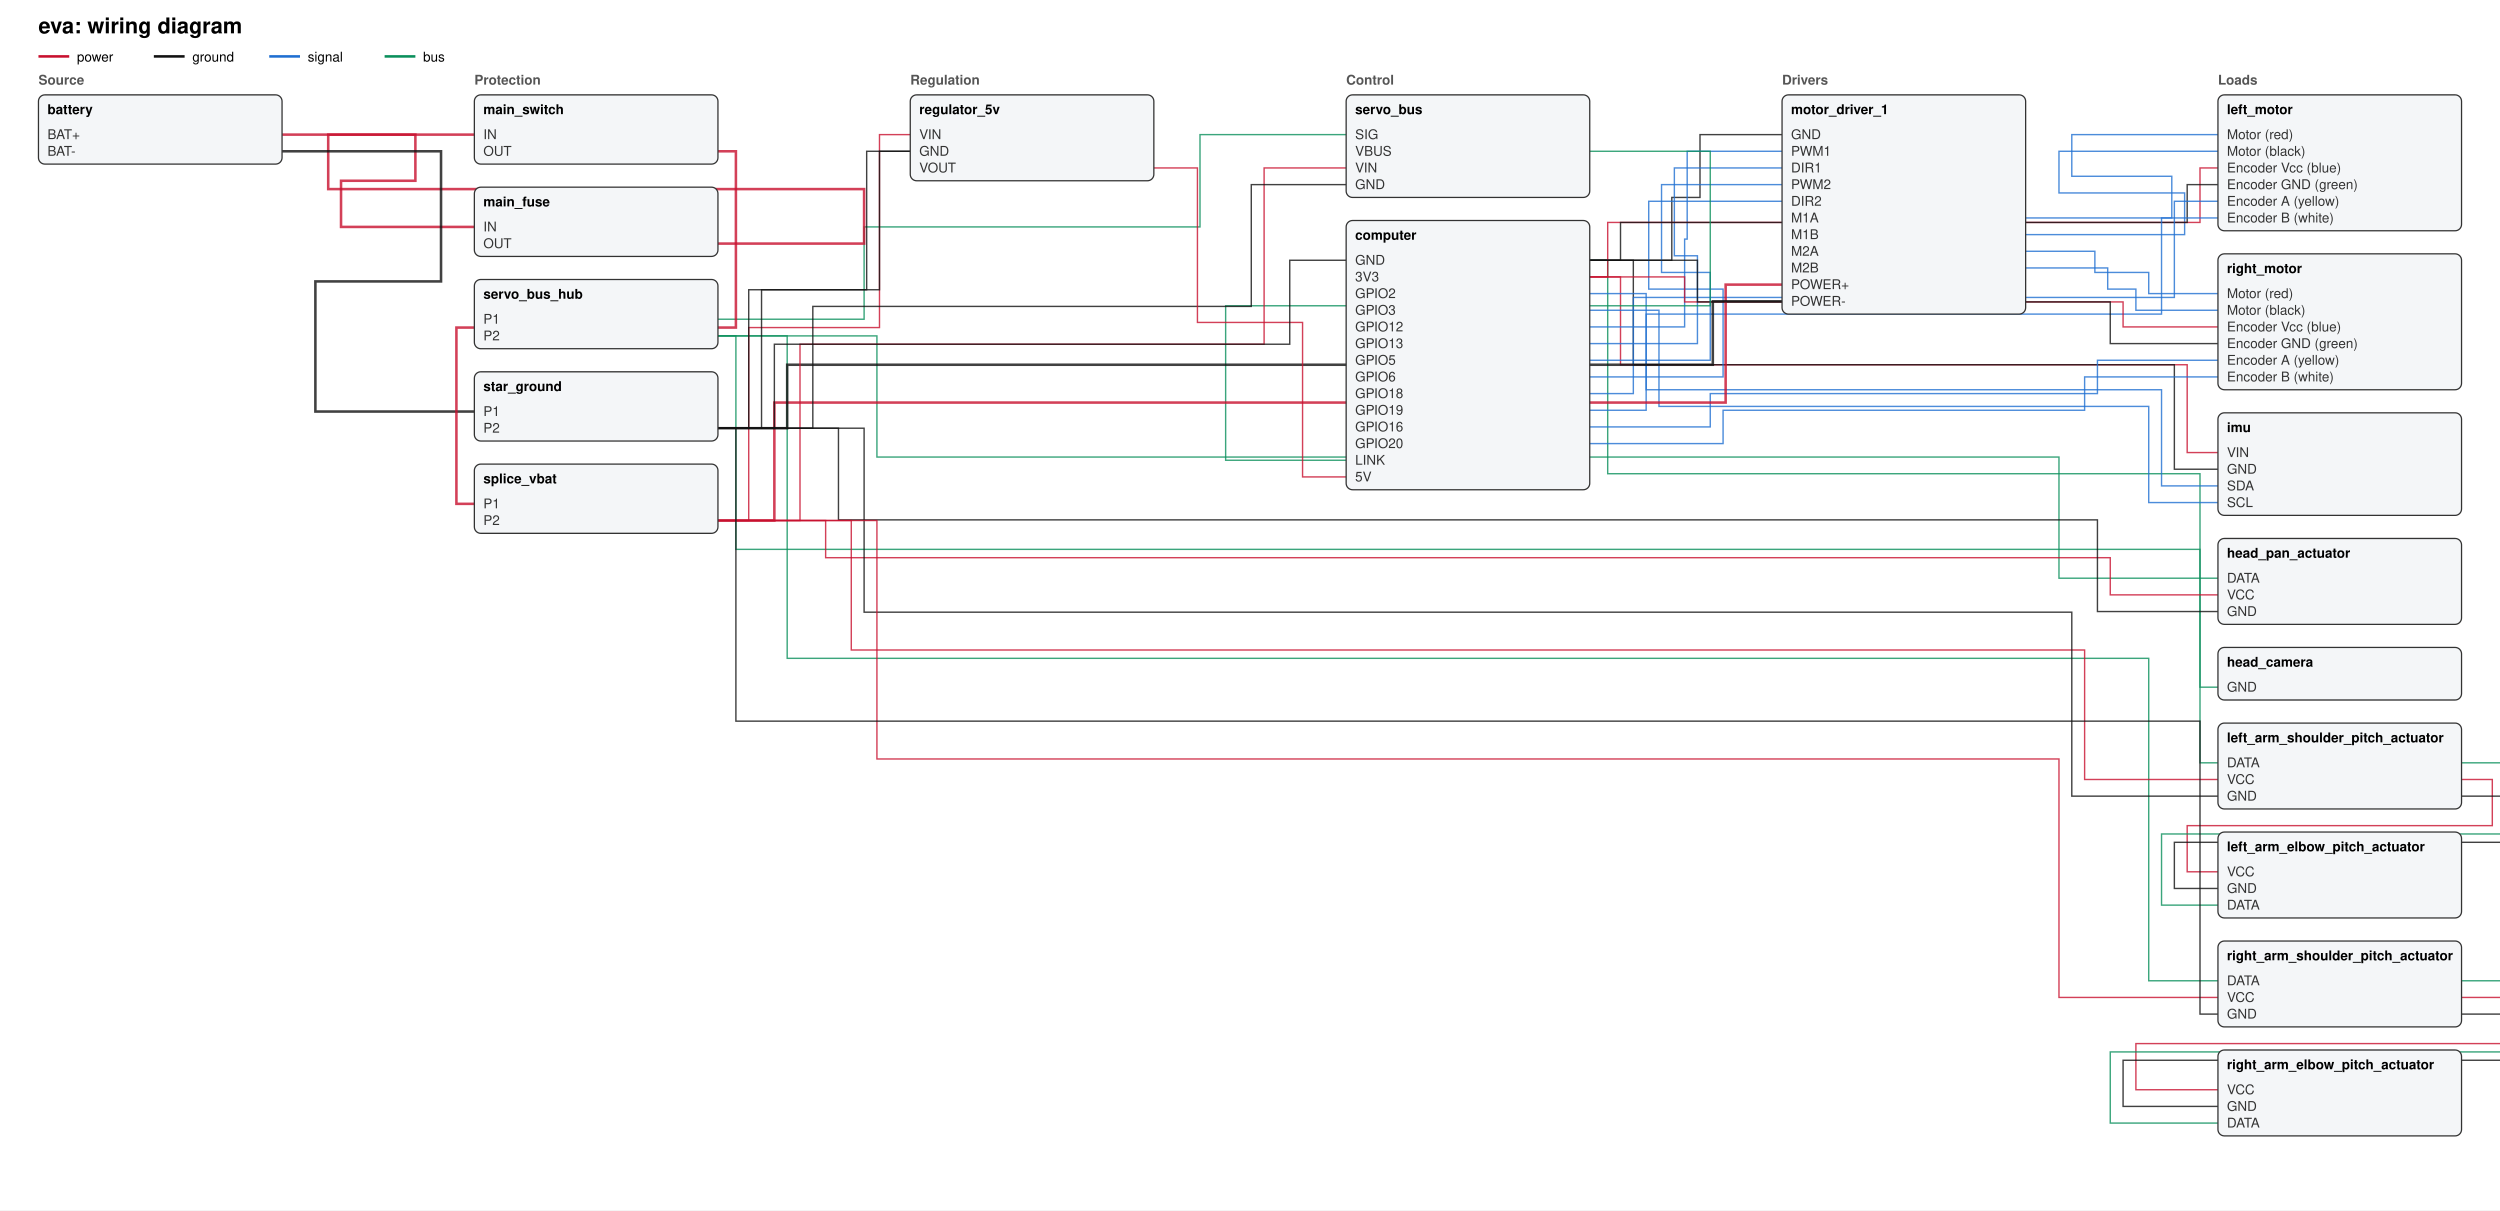
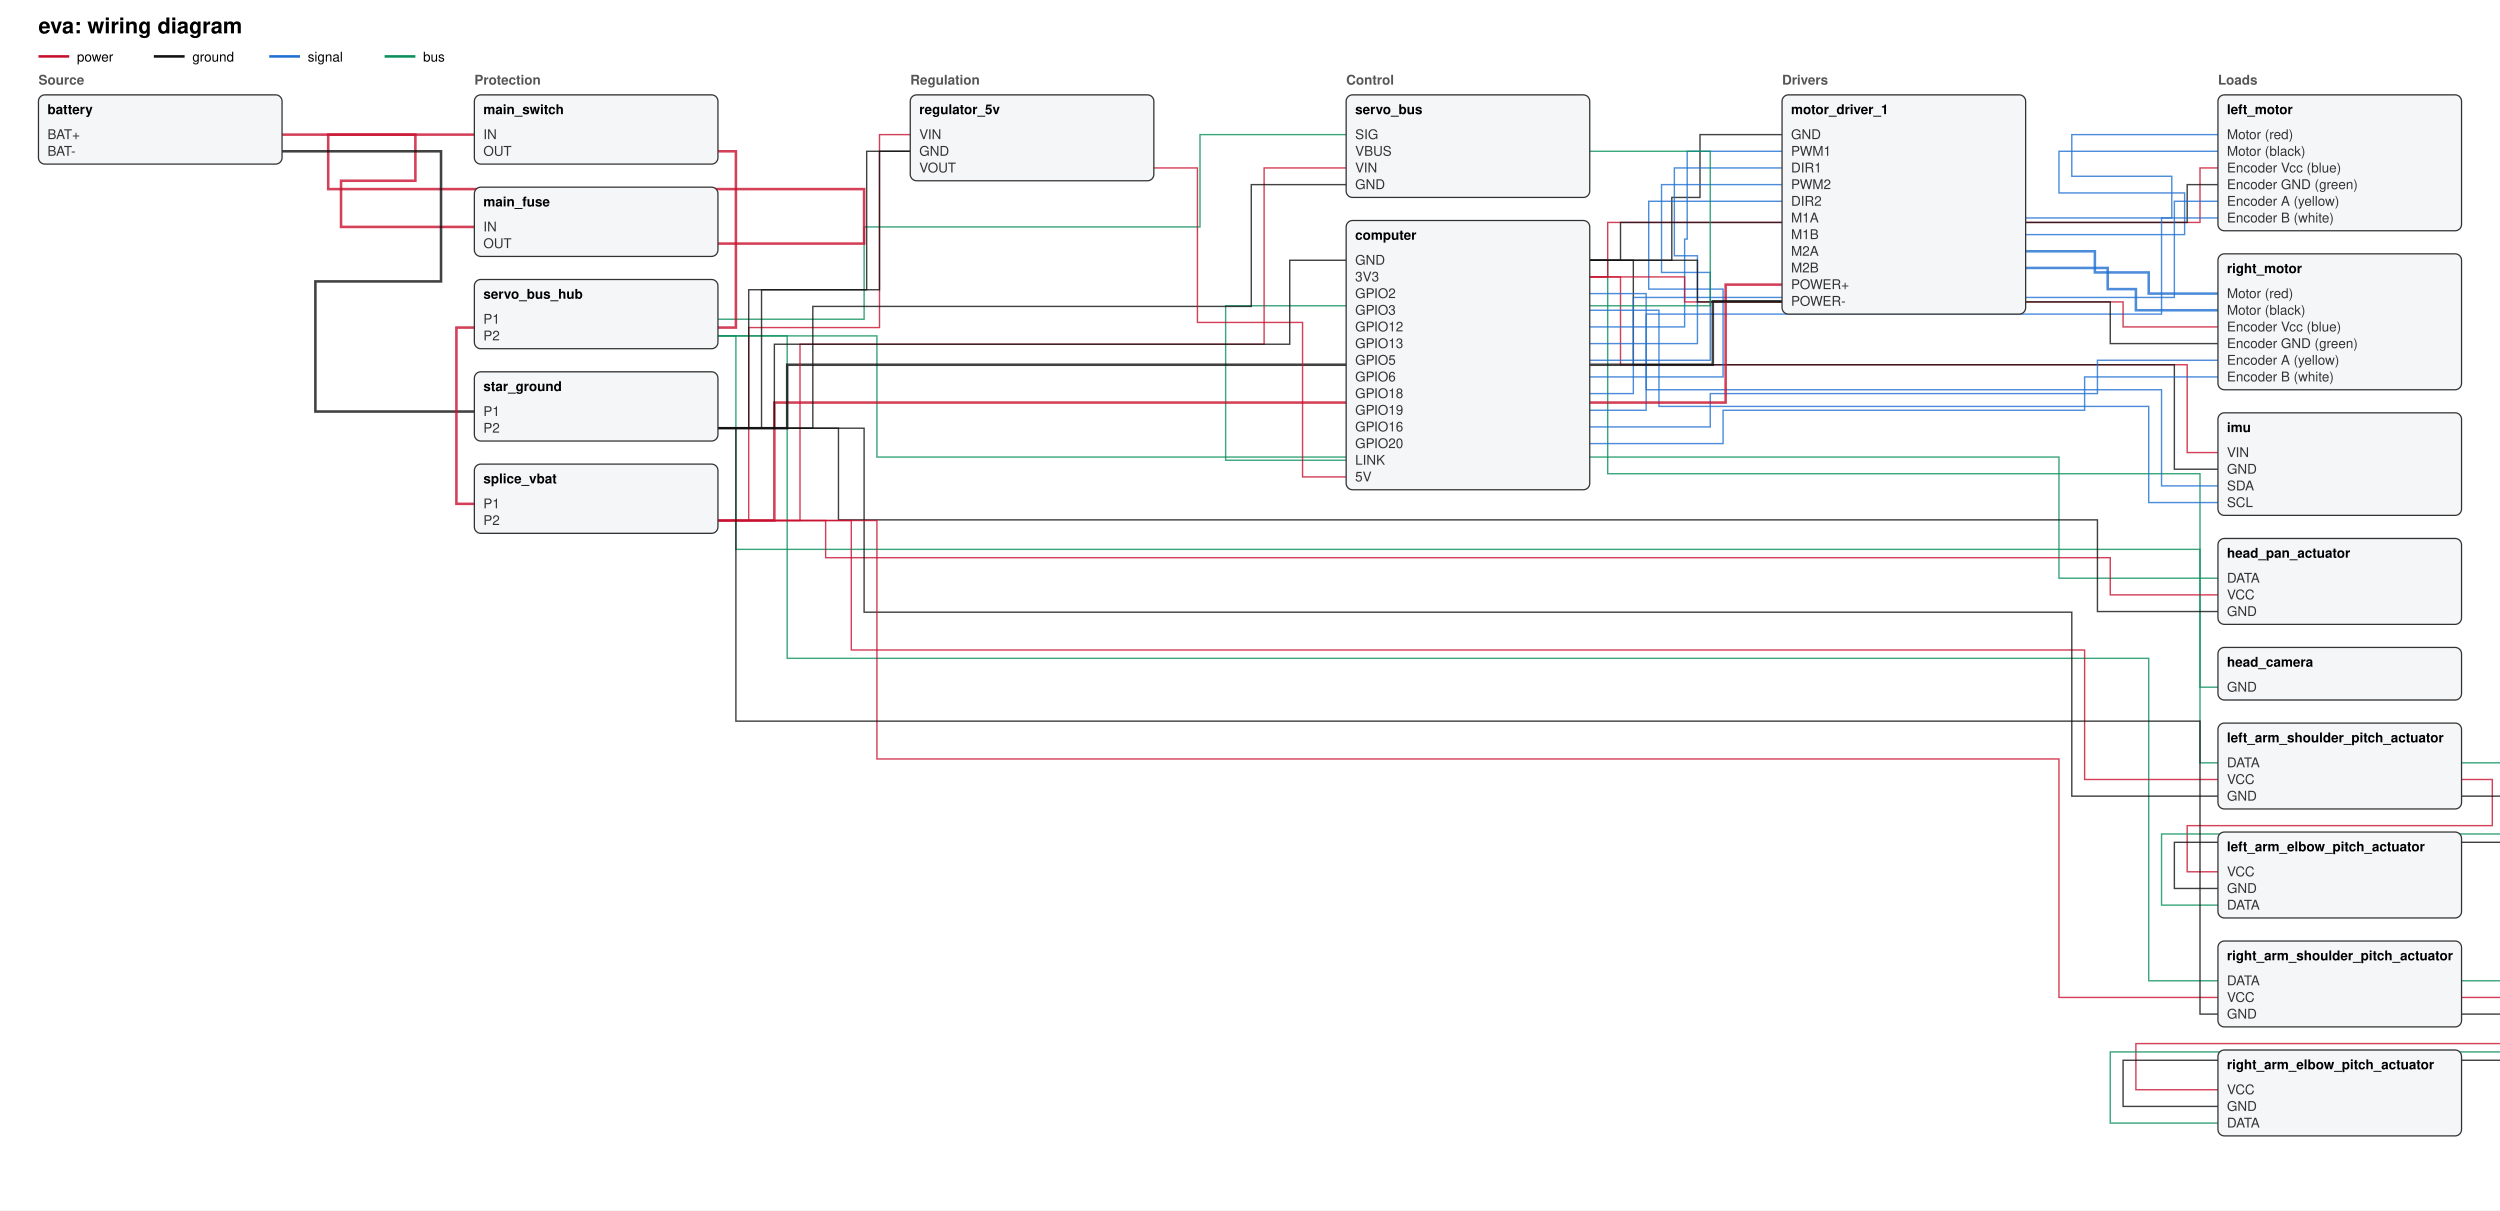
<svg xmlns="http://www.w3.org/2000/svg" viewBox="0 0 1950 944" width="1950" height="944" font-family="Helvetica, Arial, sans-serif" font-size="10.5">
  <rect width="100%" height="100%" fill="#ffffff" />
  <text x="30" y="26" font-size="17" font-weight="700">eva: wiring diagram</text>
  <line x1="30" y1="44" x2="54" y2="44" stroke="#c8102e" stroke-width="2" />
  <text x="60" y="48">power</text>
  <line x1="120" y1="44" x2="144" y2="44" stroke="#111111" stroke-width="2" />
  <text x="150" y="48">ground</text>
  <line x1="210" y1="44" x2="234" y2="44" stroke="#1f6fd1" stroke-width="2" />
  <text x="240" y="48">signal</text>
  <line x1="300" y1="44" x2="324" y2="44" stroke="#0a8f5b" stroke-width="2" />
  <text x="330" y="48">bus</text>
  <text x="30" y="66" font-weight="700" fill="#555">Source</text>
  <text x="370" y="66" font-weight="700" fill="#555">Protection</text>
  <text x="710" y="66" font-weight="700" fill="#555">Regulation</text>
  <text x="1050" y="66" font-weight="700" fill="#555">Control</text>
  <text x="1390" y="66" font-weight="700" fill="#555">Drivers</text>
  <text x="1730" y="66" font-weight="700" fill="#555">Loads</text>
  <path d="M1730 536 H1716 V369.5 H1254 V203 H1240" fill="none" stroke="#0a8f5b" stroke-width="1.1" opacity="0.8" />
  <path d="M1240 216 H1264 V284.5 H1706 V353 H1730" fill="none" stroke="#c8102e" stroke-width="1.1" opacity="0.8" />
  <path d="M1240 203 H1274 V284.5 H1696 V366 H1730" fill="none" stroke="#111111" stroke-width="1.1" opacity="0.8" />
  <path d="M1240 229 H1284 V304 H1686 V379 H1730" fill="none" stroke="#1f6fd1" stroke-width="1.1" opacity="0.8" />
  <path d="M1240 242 H1294 V317 H1676 V392 H1730" fill="none" stroke="#1f6fd1" stroke-width="1.1" opacity="0.8" />
  <path d="M1390 105 H1326 V154 H1304 V203 H1240" fill="none" stroke="#111111" stroke-width="1.1" opacity="0.8" />
  <path d="M1240 255 H1314 V186.5 H1316 V118 H1390" fill="none" stroke="#1f6fd1" stroke-width="1.1" opacity="0.8" />
  <path d="M1240 268 H1324 V199.5 H1306 V131 H1390" fill="none" stroke="#1f6fd1" stroke-width="1.1" opacity="0.8" />
  <path d="M1240 281 H1334 V212.5 H1296 V144 H1390" fill="none" stroke="#1f6fd1" stroke-width="1.1" opacity="0.8" />
  <path d="M1240 294 H1344 V225.5 H1286 V157 H1390" fill="none" stroke="#1f6fd1" stroke-width="1.1" opacity="0.8" />
  <path d="M1580 170 H1694 V137.5 H1616 V105 H1730" fill="none" stroke="#1f6fd1" stroke-width="1.1" opacity="0.8" />
  <path d="M1580 183 H1704 V150.5 H1606 V118 H1730" fill="none" stroke="#1f6fd1" stroke-width="1.1" opacity="0.8" />
  <path d="M1240 216 H1254 V173.5 H1716 V131 H1730" fill="none" stroke="#c8102e" stroke-width="1.1" opacity="0.8" />
  <path d="M1240 203 H1264 V173.5 H1706 V144 H1730" fill="none" stroke="#111111" stroke-width="1.1" opacity="0.8" />
  <path d="M1240 307 H1274 V232 H1696 V157 H1730" fill="none" stroke="#1f6fd1" stroke-width="1.1" opacity="0.8" />
  <path d="M1240 320 H1284 V245 H1686 V170 H1730" fill="none" stroke="#1f6fd1" stroke-width="1.1" opacity="0.8" />
-   <path d="M1580 196 H1634 V212.5 H1676 V229 H1730" fill="none" stroke="#1f6fd1" stroke-width="1.1" opacity="0.8" />
-   <path d="M1580 209 H1644 V225.5 H1666 V242 H1730" fill="none" stroke="#1f6fd1" stroke-width="1.1" opacity="0.8" />
+   <path d="M1580 196 H1634 V212.5 H1676 V229 H1730" fill="none" stroke="#1f6fd1" stroke-width="2" opacity="0.8" />
+   <path d="M1580 209 H1644 V225.5 H1666 V242 H1730" fill="none" stroke="#1f6fd1" stroke-width="2" opacity="0.8" />
  <path d="M1240 216 H1314 V235.5 H1656 V255 H1730" fill="none" stroke="#c8102e" stroke-width="1.1" opacity="0.8" />
  <path d="M1240 203 H1324 V235.5 H1646 V268 H1730" fill="none" stroke="#111111" stroke-width="1.1" opacity="0.8" />
  <path d="M1240 333 H1334 V307 H1636 V281 H1730" fill="none" stroke="#1f6fd1" stroke-width="1.1" opacity="0.8" />
  <path d="M1240 346 H1344 V320 H1626 V294 H1730" fill="none" stroke="#1f6fd1" stroke-width="1.1" opacity="0.8" />
  <path d="M1050 105 H936 V177 H674 V249 H560" fill="none" stroke="#0a8f5b" stroke-width="1.1" opacity="0.8" />
  <path d="M560 262 H684 V356.5 H1606 V451 H1730" fill="none" stroke="#0a8f5b" stroke-width="1.1" opacity="0.8" />
  <path d="M560 262 H574 V428.5 H1716 V595 H1730" fill="none" stroke="#0a8f5b" stroke-width="1.1" opacity="0.8" />
  <path d="M1920 608 H1944 V644 H1706 V680 H1730" fill="none" stroke="#c8102e" stroke-width="1.1" opacity="0.8" />
  <path d="M1920 621 H1954 V657 H1696 V693 H1730" fill="none" stroke="#111111" stroke-width="1.1" opacity="0.8" />
  <path d="M1920 595 H1964 V650.5 H1686 V706 H1730" fill="none" stroke="#0a8f5b" stroke-width="1.1" opacity="0.8" />
  <path d="M560 262 H614 V513.5 H1676 V765 H1730" fill="none" stroke="#0a8f5b" stroke-width="1.1" opacity="0.8" />
  <path d="M1920 778 H1984 V814 H1666 V850 H1730" fill="none" stroke="#c8102e" stroke-width="1.1" opacity="0.8" />
  <path d="M1920 791 H1994 V827 H1656 V863 H1730" fill="none" stroke="#111111" stroke-width="1.1" opacity="0.8" />
  <path d="M1920 765 H2004 V820.5 H1646 V876 H1730" fill="none" stroke="#0a8f5b" stroke-width="1.1" opacity="0.8" />
  <path d="M1240 118 H1334 V238.5 H956 V359 H1050" fill="none" stroke="#0a8f5b" stroke-width="1.1" opacity="0.8" />
  <path d="M220 105 H324 V141 H266 V177 H370" fill="none" stroke="#c8102e" stroke-width="2" opacity="0.8" />
  <path d="M560 190 H674 V147.5 H256 V105 H370" fill="none" stroke="#c8102e" stroke-width="2" opacity="0.8" />
  <path d="M220 118 H344 V219.5 H246 V321 H370" fill="none" stroke="#111111" stroke-width="2" opacity="0.8" />
  <path d="M560 118 H574 V255.5 H356 V393 H370" fill="none" stroke="#c8102e" stroke-width="2" opacity="0.8" />
  <path d="M560 406 H584 V255.5 H686 V105 H710" fill="none" stroke="#c8102e" stroke-width="1.1" opacity="0.8" />
  <path d="M560 334 H594 V226 H676 V118 H710" fill="none" stroke="#111111" stroke-width="1.1" opacity="0.8" />
  <path d="M560 406 H604 V314 H1346 V222 H1390" fill="none" stroke="#c8102e" stroke-width="2" opacity="0.8" />
  <path d="M560 334 H614 V284.5 H1336 V235 H1390" fill="none" stroke="#111111" stroke-width="2" opacity="0.8" />
  <path d="M560 406 H624 V268.5 H986 V131 H1050" fill="none" stroke="#c8102e" stroke-width="1.1" opacity="0.8" />
  <path d="M560 334 H634 V239 H976 V144 H1050" fill="none" stroke="#111111" stroke-width="1.1" opacity="0.8" />
  <path d="M560 406 H644 V435 H1646 V464 H1730" fill="none" stroke="#c8102e" stroke-width="1.1" opacity="0.8" />
  <path d="M560 334 H654 V405.5 H1636 V477 H1730" fill="none" stroke="#111111" stroke-width="1.1" opacity="0.8" />
  <path d="M560 406 H664 V507 H1626 V608 H1730" fill="none" stroke="#c8102e" stroke-width="1.1" opacity="0.8" />
  <path d="M560 334 H674 V477.5 H1616 V621 H1730" fill="none" stroke="#111111" stroke-width="1.1" opacity="0.8" />
  <path d="M560 406 H684 V592 H1606 V778 H1730" fill="none" stroke="#c8102e" stroke-width="1.1" opacity="0.8" />
  <path d="M560 334 H574 V562.5 H1716 V791 H1730" fill="none" stroke="#111111" stroke-width="1.1" opacity="0.8" />
  <path d="M710 118 H686 V226 H584 V334 H560" fill="none" stroke="#111111" stroke-width="1.1" opacity="0.8" />
  <path d="M900 131 H934 V251.5 H1016 V372 H1050" fill="none" stroke="#c8102e" stroke-width="1.1" opacity="0.8" />
  <path d="M560 334 H604 V268.5 H1006 V203 H1050" fill="none" stroke="#111111" stroke-width="1.1" opacity="0.8" />
  <rect x="1730" y="74" width="190" height="106" rx="5" fill="#f4f6f8" stroke="#333" />
  <text x="1737" y="89" font-weight="700">left_motor</text>
  <text x="1737" y="108.5" fill="#333">Motor (red)</text>
  <text x="1737" y="121.5" fill="#333">Motor (black)</text>
  <text x="1737" y="134.5" fill="#333">Encoder Vcc (blue)</text>
  <text x="1737" y="147.5" fill="#333">Encoder GND (green)</text>
  <text x="1737" y="160.5" fill="#333">Encoder A (yellow)</text>
  <text x="1737" y="173.5" fill="#333">Encoder B (white)</text>
  <rect x="1730" y="198" width="190" height="106" rx="5" fill="#f4f6f8" stroke="#333" />
  <text x="1737" y="213" font-weight="700">right_motor</text>
  <text x="1737" y="232.5" fill="#333">Motor (red)</text>
  <text x="1737" y="245.5" fill="#333">Motor (black)</text>
  <text x="1737" y="258.5" fill="#333">Encoder Vcc (blue)</text>
  <text x="1737" y="271.5" fill="#333">Encoder GND (green)</text>
  <text x="1737" y="284.5" fill="#333">Encoder A (yellow)</text>
  <text x="1737" y="297.5" fill="#333">Encoder B (white)</text>
  <rect x="30" y="74" width="190" height="54" rx="5" fill="#f4f6f8" stroke="#333" />
  <text x="37" y="89" font-weight="700">battery</text>
  <text x="37" y="108.5" fill="#333">BAT+</text>
  <text x="37" y="121.5" fill="#333">BAT-</text>
  <rect x="1050" y="74" width="190" height="80" rx="5" fill="#f4f6f8" stroke="#333" />
  <text x="1057" y="89" font-weight="700">servo_bus</text>
  <text x="1057" y="108.5" fill="#333">SIG</text>
  <text x="1057" y="121.5" fill="#333">VBUS</text>
  <text x="1057" y="134.5" fill="#333">VIN</text>
  <text x="1057" y="147.5" fill="#333">GND</text>
  <rect x="1730" y="322" width="190" height="80" rx="5" fill="#f4f6f8" stroke="#333" />
  <text x="1737" y="337" font-weight="700">imu</text>
  <text x="1737" y="356.5" fill="#333">VIN</text>
  <text x="1737" y="369.5" fill="#333">GND</text>
  <text x="1737" y="382.5" fill="#333">SDA</text>
  <text x="1737" y="395.5" fill="#333">SCL</text>
  <rect x="710" y="74" width="190" height="67" rx="5" fill="#f4f6f8" stroke="#333" />
  <text x="717" y="89" font-weight="700">regulator_5v</text>
  <text x="717" y="108.5" fill="#333">VIN</text>
  <text x="717" y="121.5" fill="#333">GND</text>
  <text x="717" y="134.5" fill="#333">VOUT</text>
  <rect x="370" y="74" width="190" height="54" rx="5" fill="#f4f6f8" stroke="#333" />
  <text x="377" y="89" font-weight="700">main_switch</text>
  <text x="377" y="108.5" fill="#333">IN</text>
  <text x="377" y="121.5" fill="#333">OUT</text>
  <rect x="1050" y="172" width="190" height="210" rx="5" fill="#f4f6f8" stroke="#333" />
  <text x="1057" y="187" font-weight="700">computer</text>
  <text x="1057" y="206.5" fill="#333">GND</text>
  <text x="1057" y="219.5" fill="#333">3V3</text>
  <text x="1057" y="232.5" fill="#333">GPIO2</text>
  <text x="1057" y="245.5" fill="#333">GPIO3</text>
  <text x="1057" y="258.5" fill="#333">GPIO12</text>
  <text x="1057" y="271.5" fill="#333">GPIO13</text>
  <text x="1057" y="284.5" fill="#333">GPIO5</text>
  <text x="1057" y="297.5" fill="#333">GPIO6</text>
  <text x="1057" y="310.5" fill="#333">GPIO18</text>
  <text x="1057" y="323.5" fill="#333">GPIO19</text>
  <text x="1057" y="336.5" fill="#333">GPIO16</text>
  <text x="1057" y="349.5" fill="#333">GPIO20</text>
  <text x="1057" y="362.5" fill="#333">LINK</text>
  <text x="1057" y="375.5" fill="#333">5V</text>
  <rect x="1390" y="74" width="190" height="171" rx="5" fill="#f4f6f8" stroke="#333" />
  <text x="1397" y="89" font-weight="700">motor_driver_1</text>
  <text x="1397" y="108.5" fill="#333">GND</text>
  <text x="1397" y="121.5" fill="#333">PWM1</text>
  <text x="1397" y="134.5" fill="#333">DIR1</text>
  <text x="1397" y="147.5" fill="#333">PWM2</text>
  <text x="1397" y="160.5" fill="#333">DIR2</text>
  <text x="1397" y="173.5" fill="#333">M1A</text>
  <text x="1397" y="186.5" fill="#333">M1B</text>
  <text x="1397" y="199.5" fill="#333">M2A</text>
  <text x="1397" y="212.5" fill="#333">M2B</text>
  <text x="1397" y="225.5" fill="#333">POWER+</text>
  <text x="1397" y="238.5" fill="#333">POWER-</text>
  <rect x="1730" y="420" width="190" height="67" rx="5" fill="#f4f6f8" stroke="#333" />
  <text x="1737" y="435" font-weight="700">head_pan_actuator</text>
  <text x="1737" y="454.5" fill="#333">DATA</text>
  <text x="1737" y="467.5" fill="#333">VCC</text>
  <text x="1737" y="480.5" fill="#333">GND</text>
  <rect x="1730" y="505" width="190" height="41" rx="5" fill="#f4f6f8" stroke="#333" />
  <text x="1737" y="520" font-weight="700">head_camera</text>
  <text x="1737" y="539.5" fill="#333">GND</text>
  <rect x="1730" y="564" width="190" height="67" rx="5" fill="#f4f6f8" stroke="#333" />
  <text x="1737" y="579" font-weight="700">left_arm_shoulder_pitch_actuator</text>
  <text x="1737" y="598.5" fill="#333">DATA</text>
  <text x="1737" y="611.5" fill="#333">VCC</text>
  <text x="1737" y="624.5" fill="#333">GND</text>
  <rect x="1730" y="649" width="190" height="67" rx="5" fill="#f4f6f8" stroke="#333" />
  <text x="1737" y="664" font-weight="700">left_arm_elbow_pitch_actuator</text>
  <text x="1737" y="683.5" fill="#333">VCC</text>
  <text x="1737" y="696.5" fill="#333">GND</text>
  <text x="1737" y="709.5" fill="#333">DATA</text>
  <rect x="1730" y="734" width="190" height="67" rx="5" fill="#f4f6f8" stroke="#333" />
  <text x="1737" y="749" font-weight="700">right_arm_shoulder_pitch_actuator</text>
  <text x="1737" y="768.5" fill="#333">DATA</text>
  <text x="1737" y="781.5" fill="#333">VCC</text>
  <text x="1737" y="794.5" fill="#333">GND</text>
  <rect x="1730" y="819" width="190" height="67" rx="5" fill="#f4f6f8" stroke="#333" />
  <text x="1737" y="834" font-weight="700">right_arm_elbow_pitch_actuator</text>
  <text x="1737" y="853.5" fill="#333">VCC</text>
  <text x="1737" y="866.5" fill="#333">GND</text>
  <text x="1737" y="879.5" fill="#333">DATA</text>
  <rect x="370" y="146" width="190" height="54" rx="5" fill="#f4f6f8" stroke="#333" />
  <text x="377" y="161" font-weight="700">main_fuse</text>
  <text x="377" y="180.5" fill="#333">IN</text>
  <text x="377" y="193.5" fill="#333">OUT</text>
  <rect x="370" y="218" width="190" height="54" rx="5" fill="#f4f6f8" stroke="#333" />
  <text x="377" y="233" font-weight="700">servo_bus_hub</text>
  <text x="377" y="252.5" fill="#333">P1</text>
  <text x="377" y="265.5" fill="#333">P2</text>
  <rect x="370" y="290" width="190" height="54" rx="5" fill="#f4f6f8" stroke="#333" />
  <text x="377" y="305" font-weight="700">star_ground</text>
  <text x="377" y="324.5" fill="#333">P1</text>
  <text x="377" y="337.5" fill="#333">P2</text>
  <rect x="370" y="362" width="190" height="54" rx="5" fill="#f4f6f8" stroke="#333" />
  <text x="377" y="377" font-weight="700">splice_vbat</text>
  <text x="377" y="396.5" fill="#333">P1</text>
  <text x="377" y="409.5" fill="#333">P2</text>
</svg>
